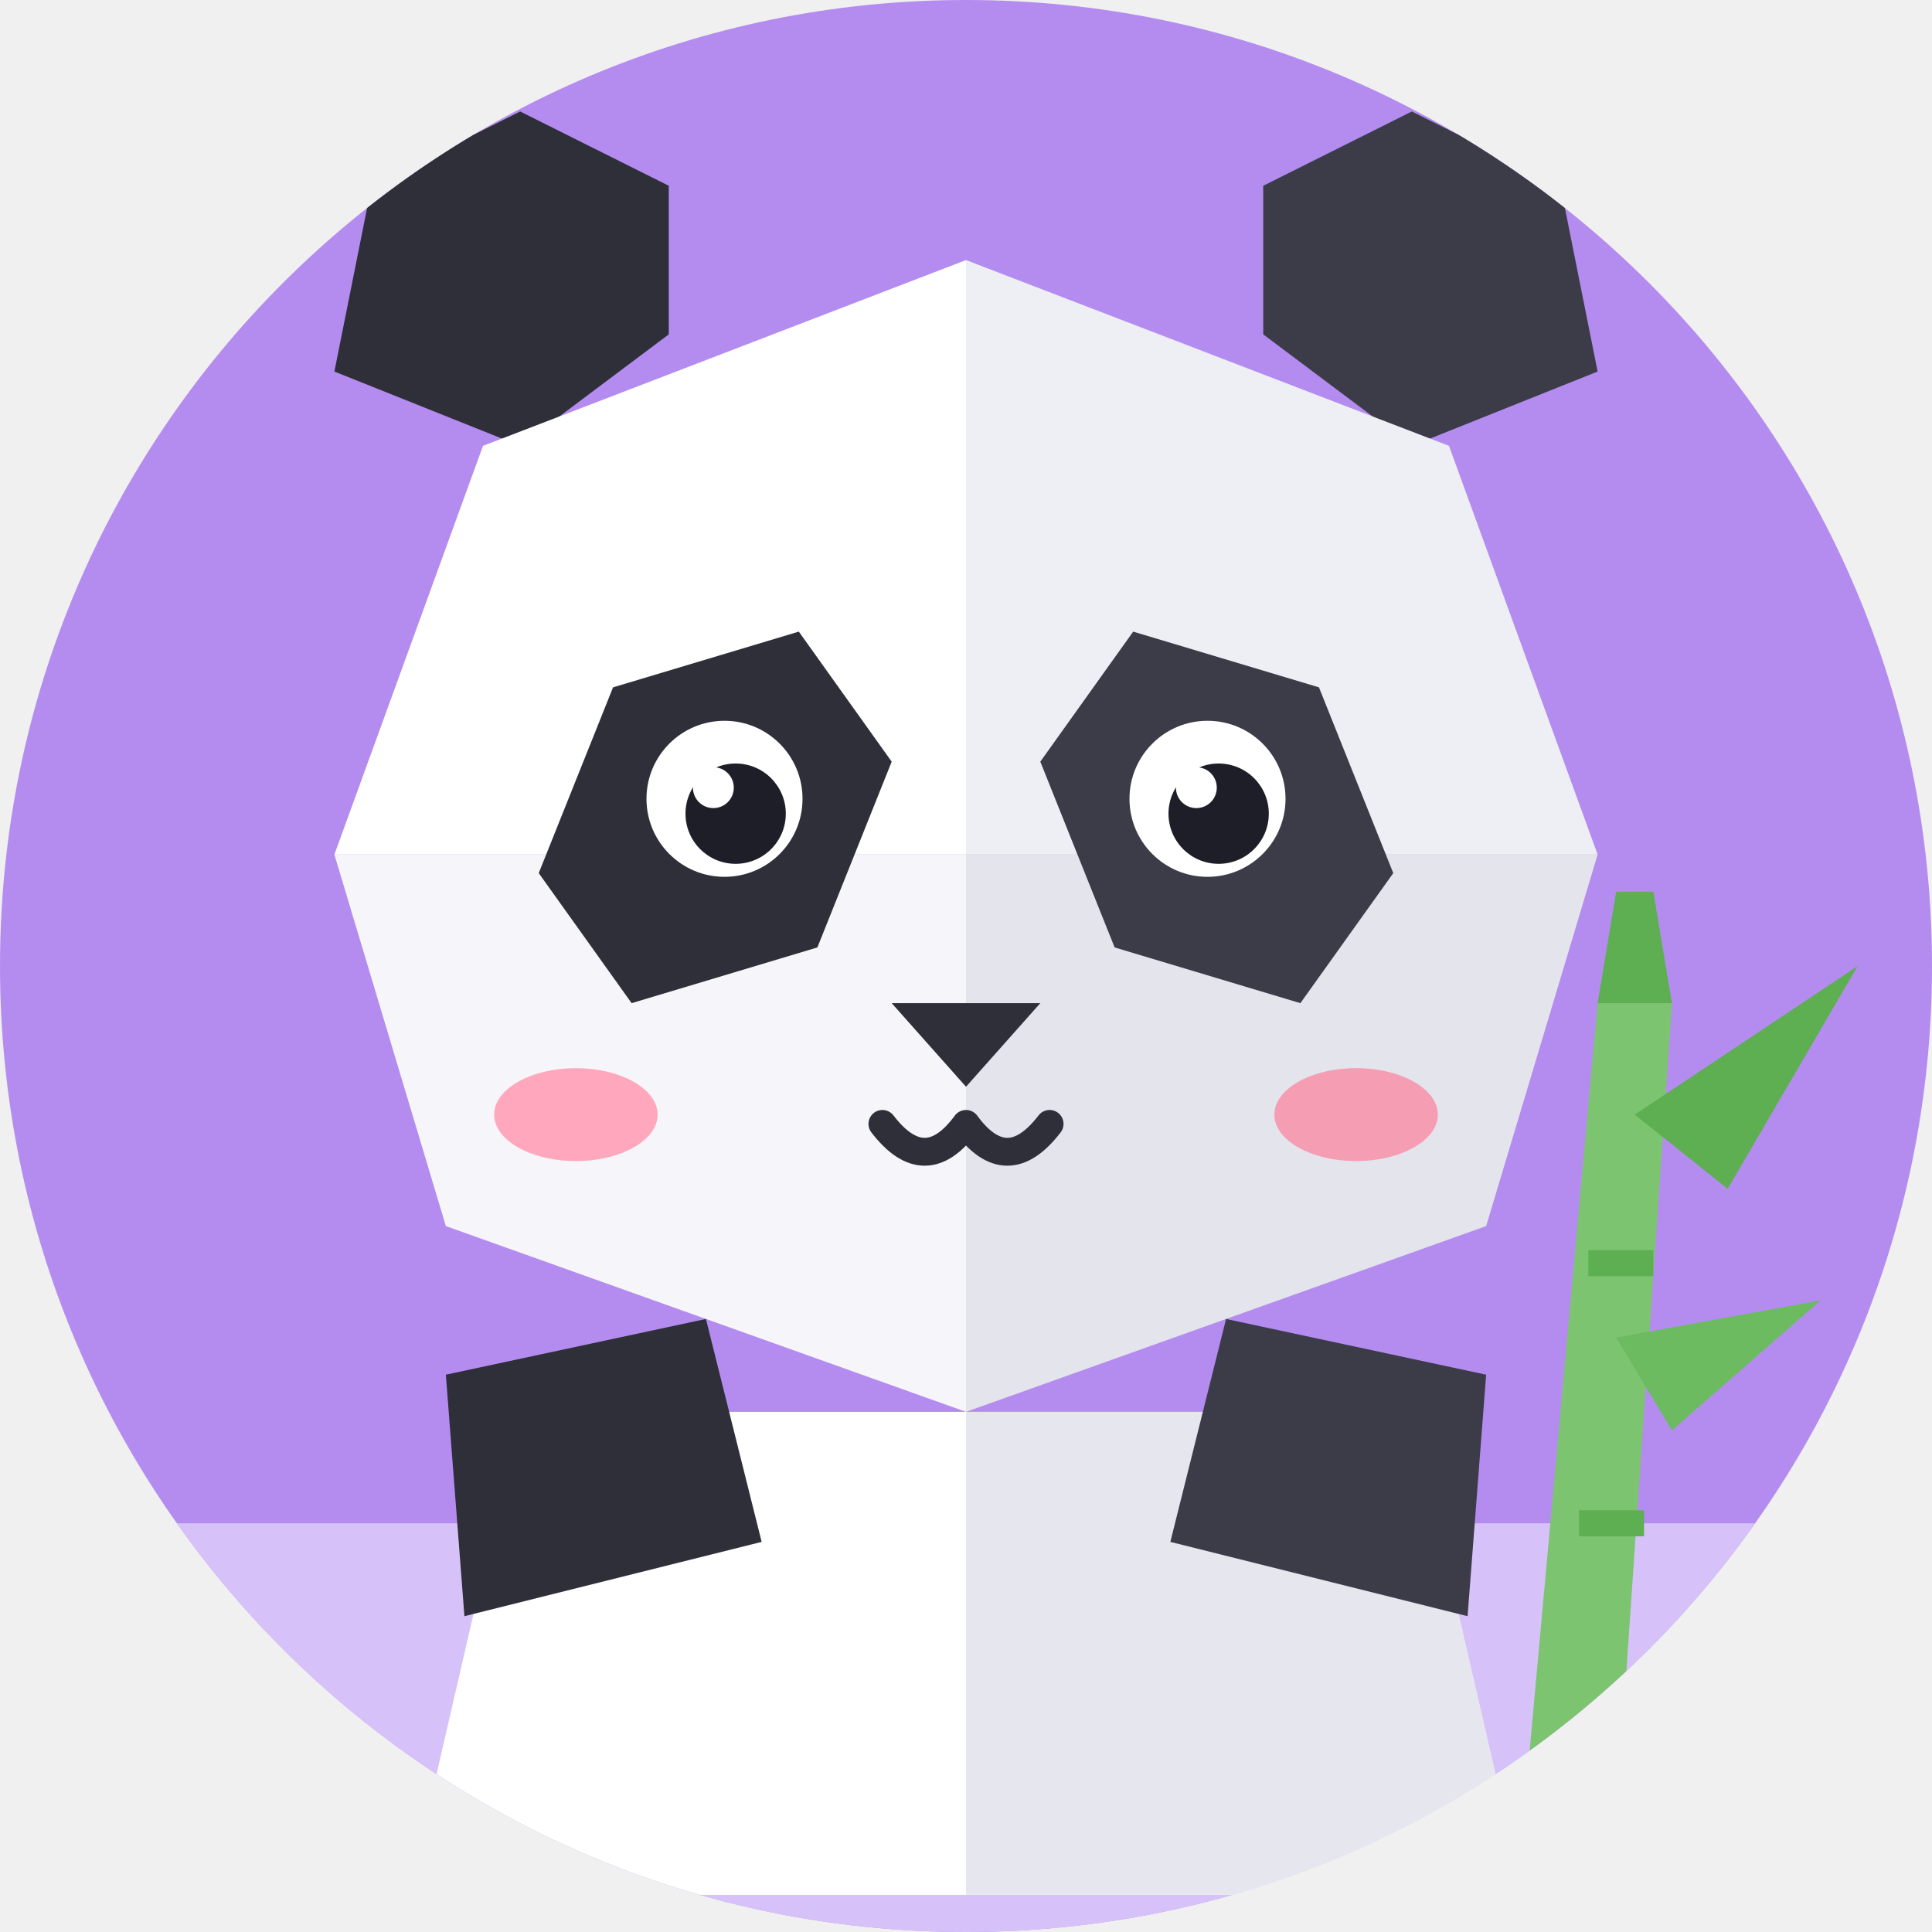
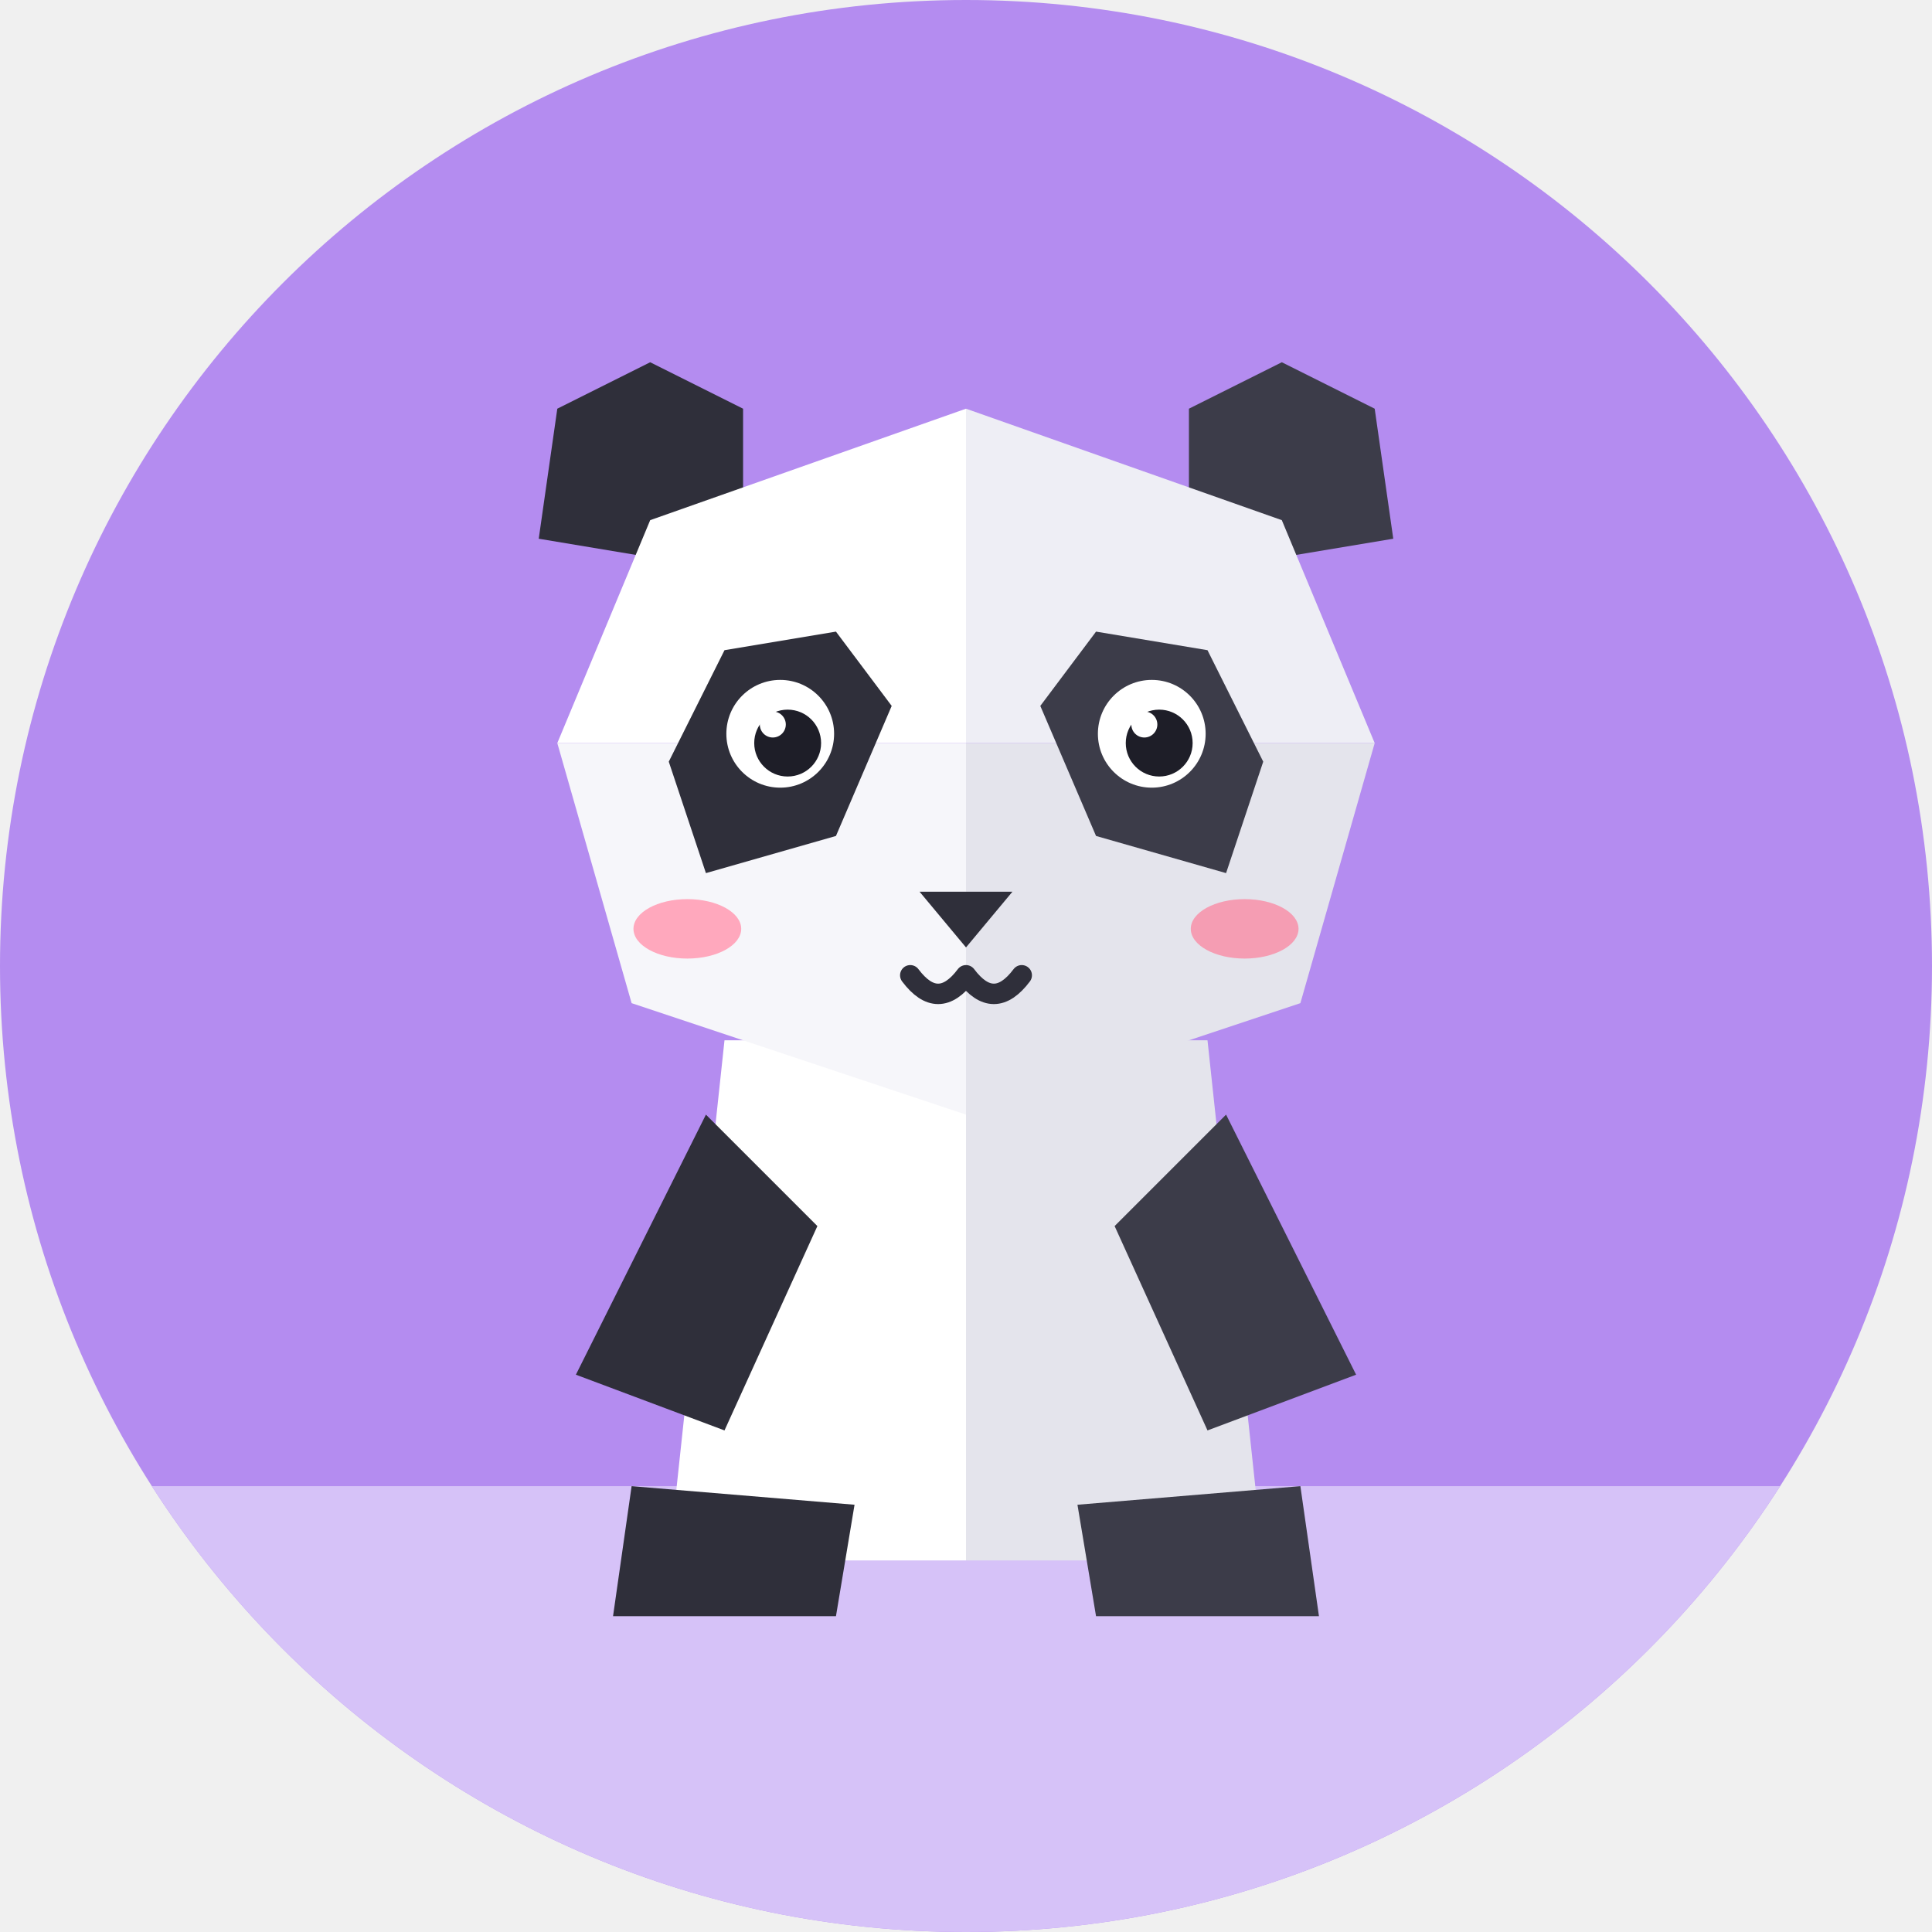
<svg xmlns="http://www.w3.org/2000/svg" viewBox="8 10 104 104">
  <defs>
    <clipPath id="c">
      <circle cx="60" cy="62" r="52" />
    </clipPath>
  </defs>
  <g clip-path="url(#c)" stroke-linejoin="round">
    <rect width="120" height="120" fill="#B48CF0" />
-     <path d="M0 92 H120 V120 H0 Z" fill="#D6C2F8" />
-     <polygon points="36,86 84,86 90,112 30,112" fill="#FFFFFF" />
-     <polygon points="60,86 84,86 90,112 60,112" fill="#E6E6EE" />
-     <polygon points="90,108 94,64 98,64 95,108" fill="#7CC46F" />
-     <polygon points="94,64 98,64 97,58 95,58" fill="#5DAF52" />
-     <path d="M93.5 78 H97 M93 92 H96.5" stroke="#5DAF52" stroke-width="1.4" />
-     <polygon points="96,70 108,62 101,74" fill="#5DAF52" />
-     <polygon points="95,82 106,80 98,87" fill="#6CBB61" />
-     <polygon points="26,30 28,20 36,16 44,20 44,28 36,34" fill="#2F2F3A" />
-     <polygon points="94,30 92,20 84,16 76,20 76,28 84,34" fill="#3C3C49" />
-     <polygon points="26,56 34,34 60,24 60,56" fill="#FFFFFF" />
-     <polygon points="60,24 86,34 94,56 60,56" fill="#EEEEF5" />
-     <polygon points="26,56 60,56 60,86 32,76" fill="#F6F6FA" />
-     <polygon points="94,56 60,56 60,86 88,76" fill="#E4E4EC" />
-     <polygon points="32,84 46,81 49,93 33,97" fill="#2F2F3A" />
-     <polygon points="88,84 74,81 71,93 87,97" fill="#3C3C49" />
-     <polygon points="37,57 41,47 51,44 56,51 52,61 42,64" fill="#2F2F3A" />
-     <polygon points="83,57 79,47 69,44 64,51 68,61 78,64" fill="#3C3C49" />
-     <circle cx="47" cy="53" r="4.2" fill="#FFFFFF" />
-     <circle cx="73" cy="53" r="4.2" fill="#FFFFFF" />
-     <circle cx="47.6" cy="53.8" r="2.7" fill="#1E1E28" />
-     <circle cx="73.6" cy="53.8" r="2.7" fill="#1E1E28" />
-     <circle cx="46.4" cy="52.4" r="1.1" fill="#FFFFFF" />
-     <circle cx="72.4" cy="52.4" r="1.1" fill="#FFFFFF" />
-     <ellipse cx="39" cy="70" rx="4.4" ry="2.5" fill="#FFA8BD" />
-     <ellipse cx="81" cy="70" rx="4.4" ry="2.5" fill="#F59DB3" />
-     <polygon points="56,64 64,64 60,68.5" fill="#2F2F3A" />
-     <path d="M55.5 70.5 Q57.8 73.5 60 70.5 Q62.2 73.5 64.5 70.5" fill="none" stroke="#2F2F3A" stroke-width="1.5" stroke-linecap="round" stroke-linejoin="round" />
+     <path d="M0 90 H120 V120 H0 Z" fill="#D6C2F8" />
+     <polygon points="44,94 60,94 60,66 47,66" fill="#FFFFFF" />
+     <polygon points="60,94 76,94 73,66 60,66" fill="#E4E4EC" />
+     <polygon points="46,70 39,84 47,87 52,76" fill="#2F2F3A" />
+     <polygon points="74,70 81,84 73,87 68,76" fill="#3C3C49" />
+     <polygon points="42,90 41,97 53,97 54,91" fill="#2F2F3A" />
+     <polygon points="78,90 79,97 67,97 66,91" fill="#3C3C49" />
+     <polygon points="37,39 38,32 43,29.5 48,32 48,37 43,40" fill="#2F2F3A" />
+     <polygon points="83,39 82,32 77,29.5 72,32 72,37 77,40" fill="#3C3C49" />
+     <polygon points="38,50 43,38 60,32 60,50" fill="#FFFFFF" />
+     <polygon points="60,32 77,38 82,50 60,50" fill="#EEEEF5" />
+     <polygon points="38,50 60,50 60,70 42,64" fill="#F6F6FA" />
+     <polygon points="82,50 60,50 60,70 78,64" fill="#E4E4EC" />
+     <polygon points="44,51 47,45 53,44 56,48 53,55 46,57" fill="#2F2F3A" />
+     <polygon points="76,51 73,45 67,44 64,48 67,55 74,57" fill="#3C3C49" />
+     <circle cx="50" cy="49.5" r="2.9" fill="#FFFFFF" />
+     <circle cx="70" cy="49.5" r="2.9" fill="#FFFFFF" />
+     <circle cx="50.4" cy="50" r="1.8" fill="#1E1E28" />
+     <circle cx="70.4" cy="50" r="1.8" fill="#1E1E28" />
+     <circle cx="49.6" cy="49" r="0.7" fill="#FFFFFF" />
+     <circle cx="69.6" cy="49" r="0.7" fill="#FFFFFF" />
+     <ellipse cx="45" cy="60" rx="2.9" ry="1.6" fill="#FFA8BD" />
+     <ellipse cx="75" cy="60" rx="2.9" ry="1.6" fill="#F59DB3" />
+     <polygon points="57.5,58 62.5,58 60,61" fill="#2F2F3A" />
+     <path d="M57 62.5 Q58.5 64.5 60 62.5 Q61.5 64.5 63 62.5" fill="none" stroke="#2F2F3A" stroke-width="1.1" stroke-linecap="round" stroke-linejoin="round" />
  </g>
</svg>
